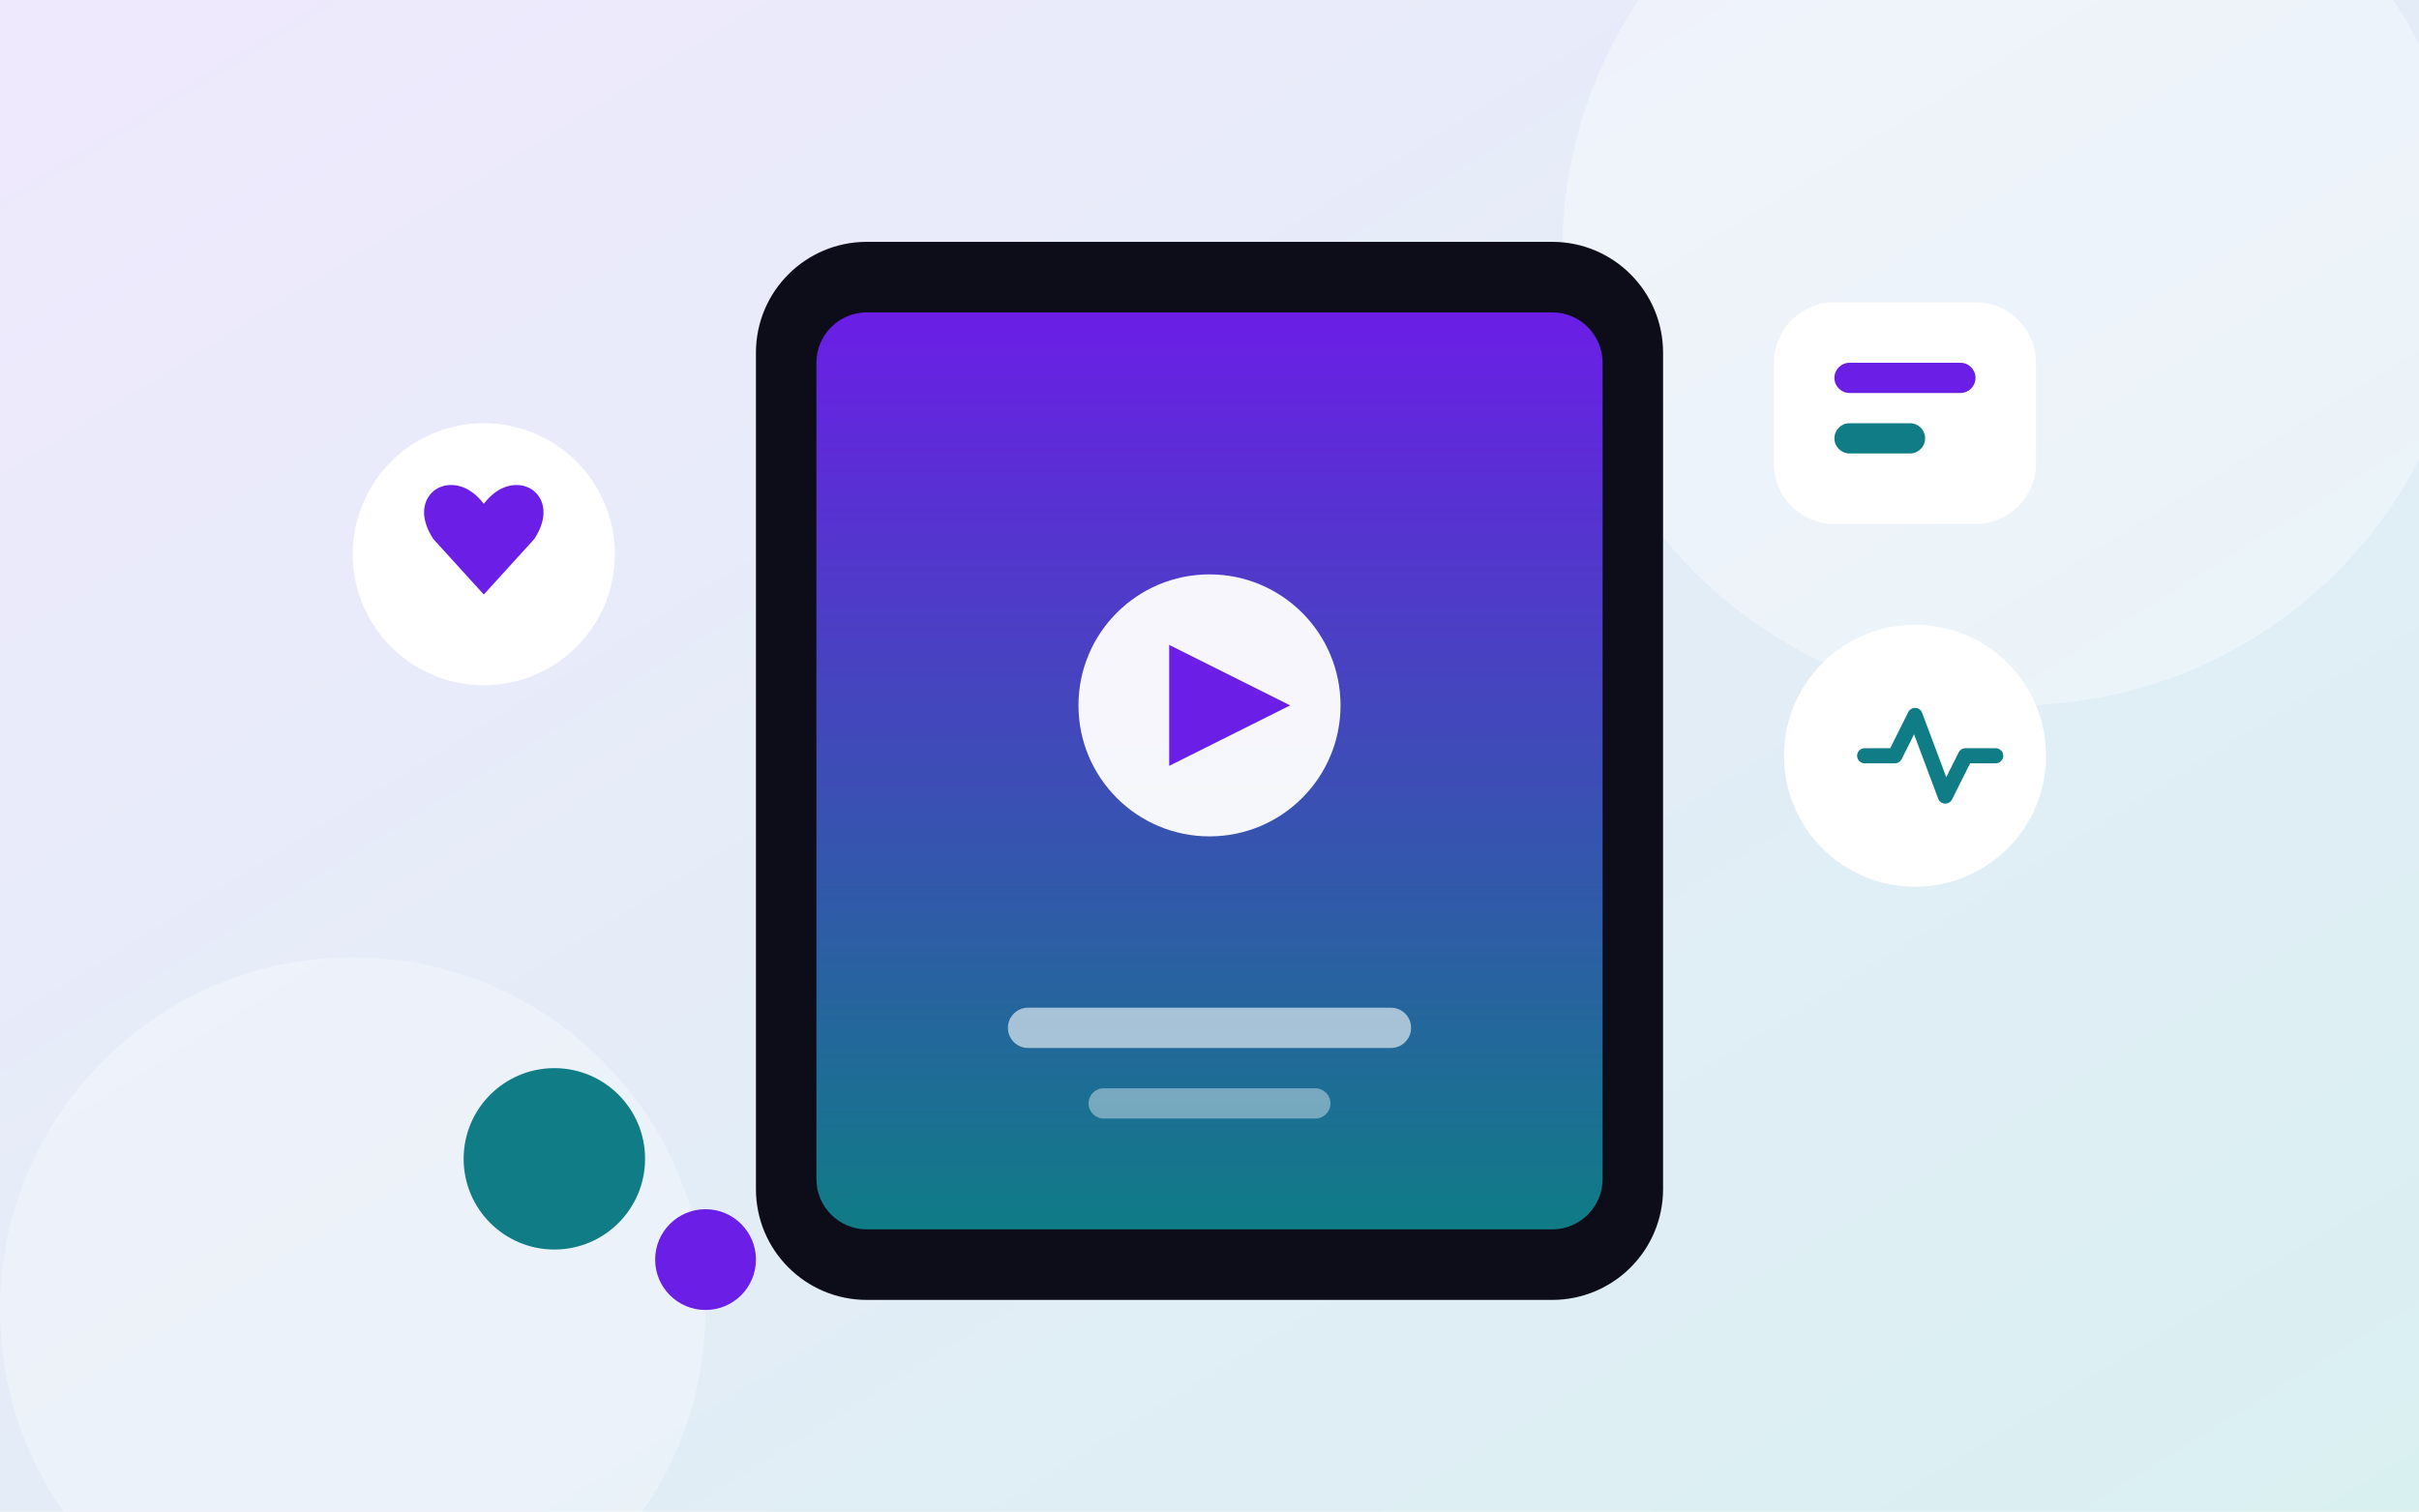
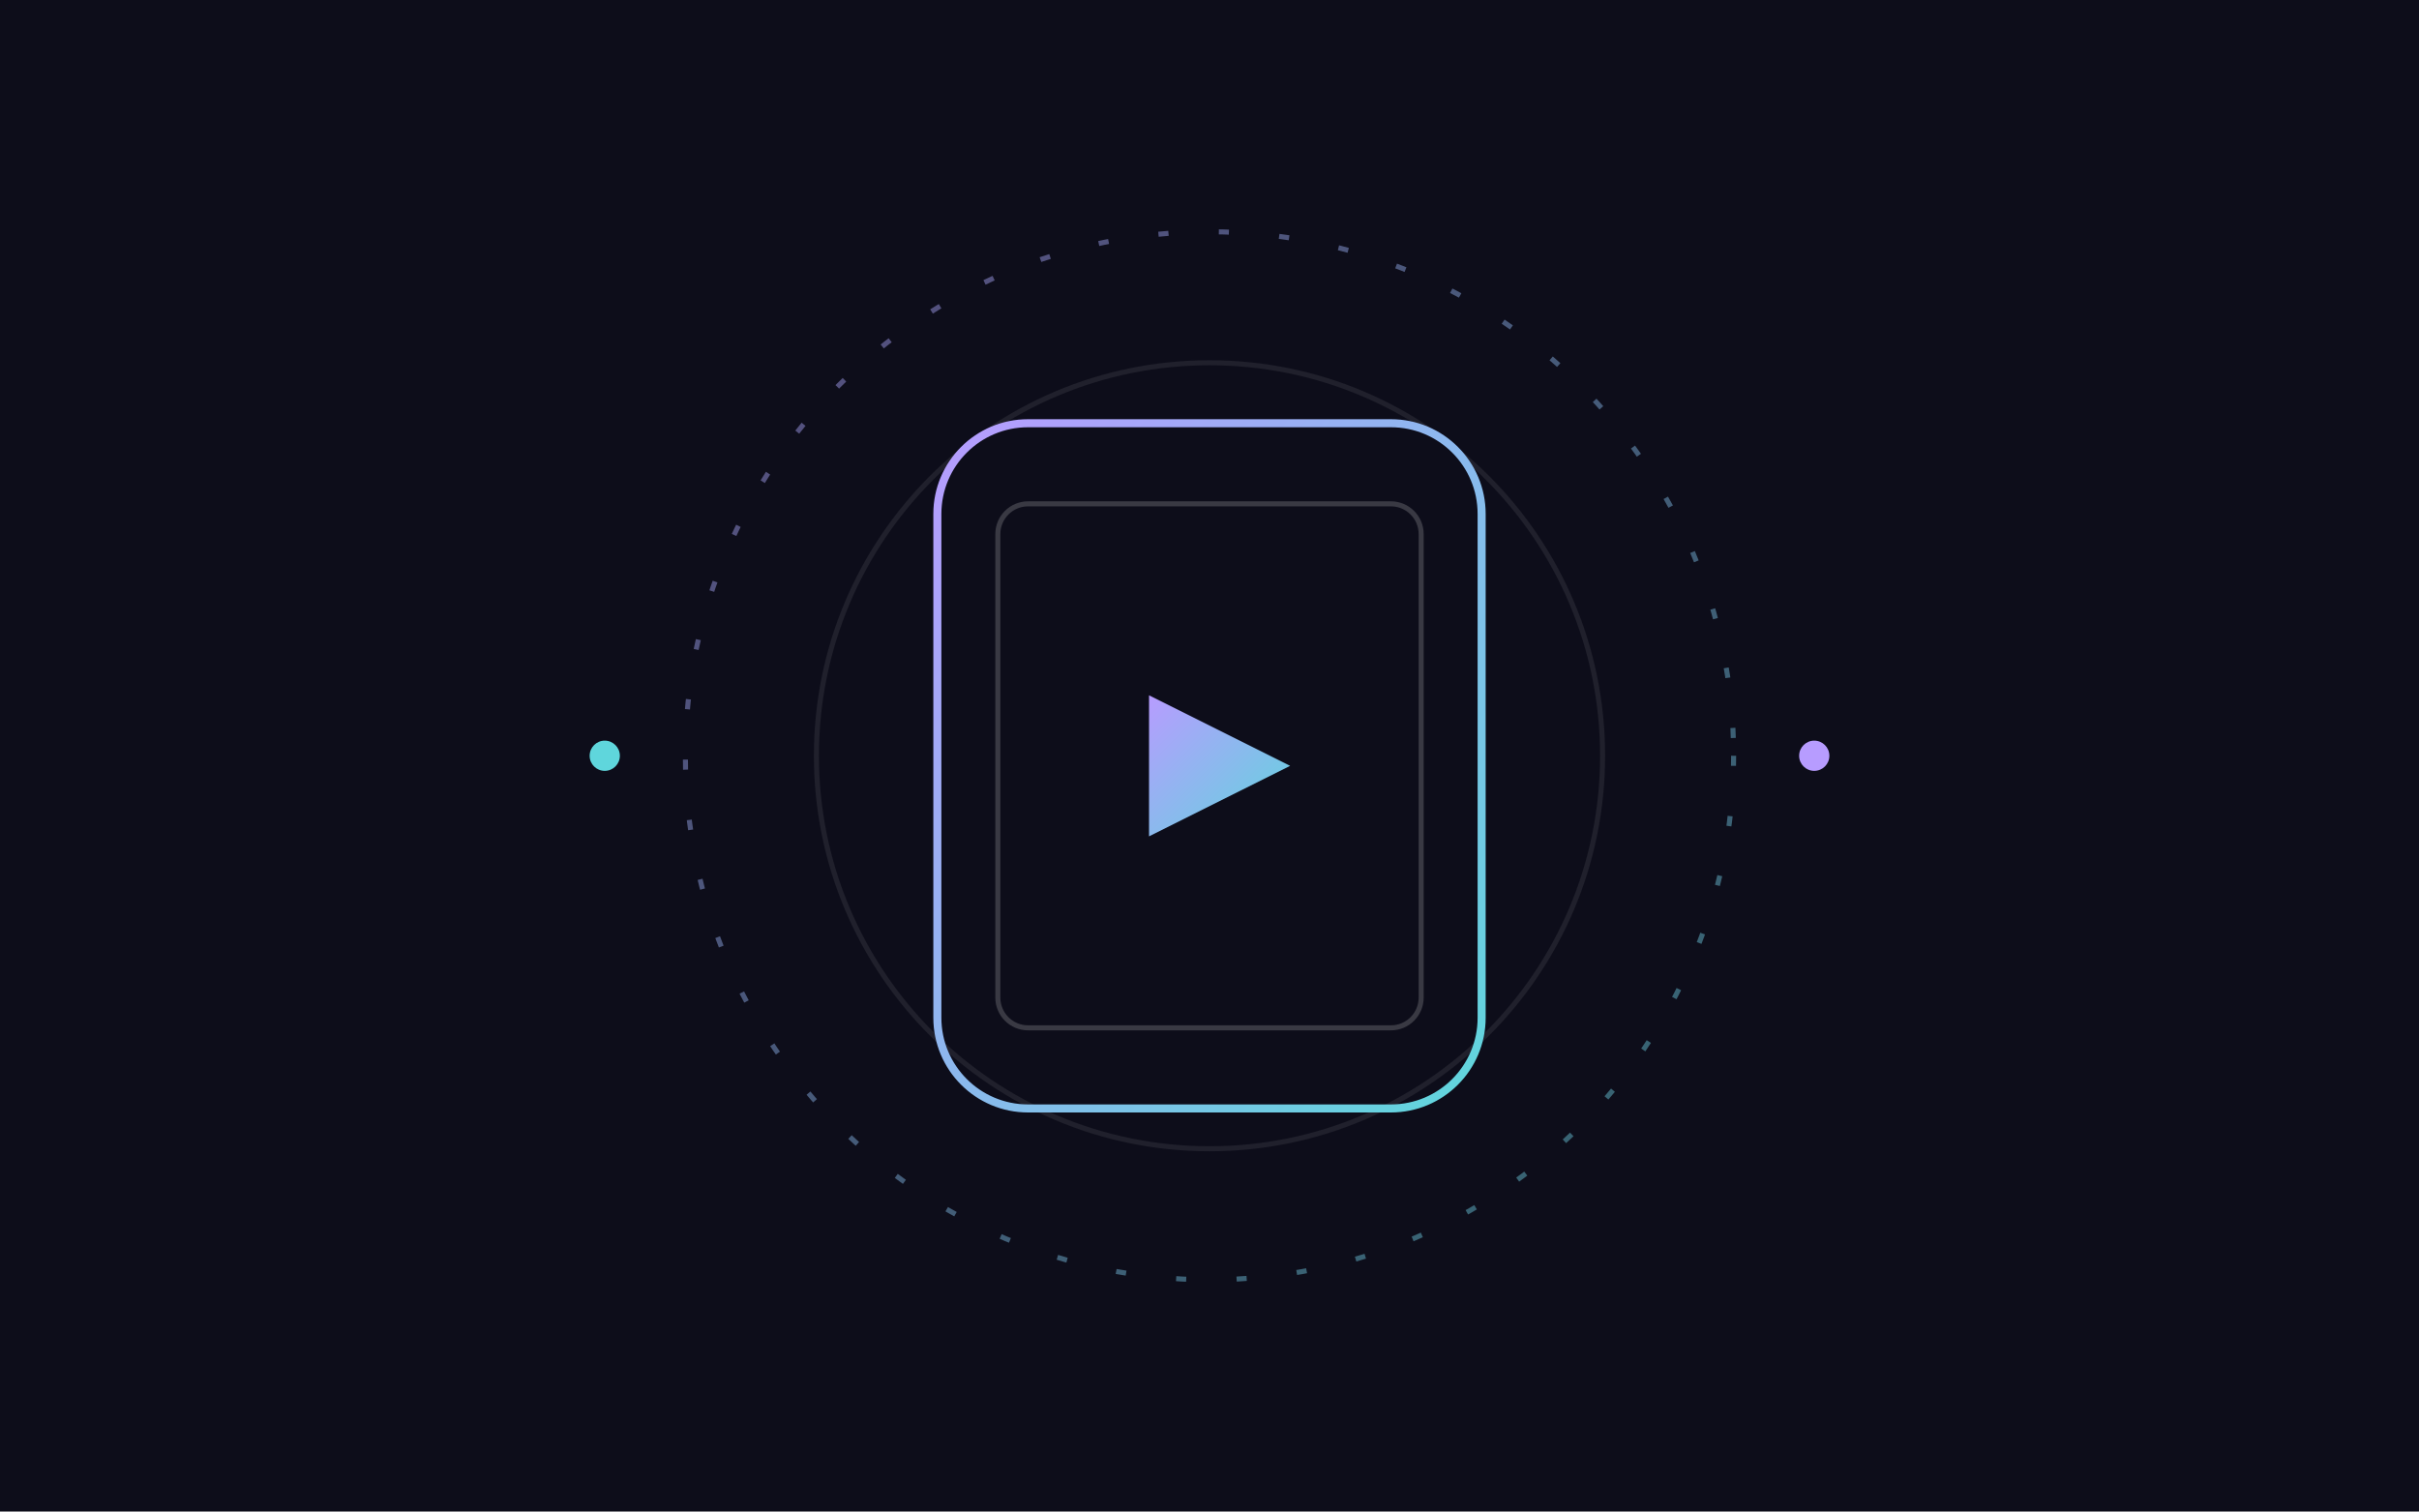
- <svg xmlns="http://www.w3.org/2000/svg" viewBox="0 0 480 300" role="img" aria-label="Tableta con iconos flotantes de salud y pantalla">
+ <svg xmlns="http://www.w3.org/2000/svg" viewBox="0 0 480 300" role="img" aria-label="Icono animado de tableta">
+   <style>
+     .ring { transform-origin: 240px 150px; animation: spin 18s linear infinite; }
+     .tab { animation: float 4.6s ease-in-out infinite; transform-origin: 240px 150px; }
+     .glow { animation: pulse 3.2s ease-in-out infinite; transform-origin: 240px 150px; }
+     .play { animation: pulse 3.2s ease-in-out infinite .6s; transform-origin: 240px 150px; }
+     @keyframes spin { to { transform: rotate(360deg); } }
+     @keyframes float { 0%,100% { transform: translateY(0); } 50% { transform: translateY(-8px); } }
+     @keyframes pulse { 0%,100% { opacity: .35; } 50% { opacity: 1; } }
+   </style>
  <defs>
-     <linearGradient id="bgP" x1="0" y1="0" x2="1" y2="1">
-       <stop offset="0" stop-color="#efe9fd" />
-       <stop offset="1" stop-color="#d9f0f1" />
-     </linearGradient>
-     <linearGradient id="scrP" x1="0" y1="0" x2="0" y2="1">
-       <stop offset="0" stop-color="#6b1ee6" />
-       <stop offset="1" stop-color="#0f7c86" />
+     <linearGradient id="gP" x1="0" y1="0" x2="1" y2="1">
+       <stop offset="0" stop-color="#b79cff" />
+       <stop offset="1" stop-color="#5fd6dc" />
    </linearGradient>
  </defs>
-   <rect width="480" height="300" fill="url(#bgP)" />
-   <circle cx="400" cy="50" r="90" fill="#ffffff" opacity="0.35" />
-   <circle cx="70" cy="260" r="70" fill="#ffffff" opacity="0.3" />
-   <rect x="150" y="48" width="180" height="210" rx="22" fill="#0d0d1a" />
-   <rect x="162" y="62" width="156" height="182" rx="10" fill="url(#scrP)" />
-   <circle cx="240" cy="140" r="26" fill="#ffffff" opacity="0.95" />
-   <path d="M232 128 L256 140 L232 152 Z" fill="#6b1ee6" />
-   <rect x="200" y="200" width="80" height="8" rx="4" fill="#ffffff" opacity="0.6" />
-   <rect x="216" y="216" width="48" height="6" rx="3" fill="#ffffff" opacity="0.4" />
-   <g>
-     <circle cx="96" cy="110" r="26" fill="#ffffff" />
-     <path d="M96 100 C90 92 80 98 86 107 L96 118 L106 107 C112 98 102 92 96 100 Z" fill="#6b1ee6" />
+   <rect width="480" height="300" fill="#0d0d1a" />
+   <circle class="ring" cx="240" cy="150" r="104" fill="none" stroke="url(#gP)" stroke-opacity="0.45" stroke-width="1" stroke-dasharray="2 10" />
+   <circle cx="240" cy="150" r="78" fill="none" stroke="#ffffff" stroke-opacity="0.08" stroke-width="1" />
+   <g class="tab">
+     <rect x="186" y="84" width="108" height="136" rx="18" fill="none" stroke="url(#gP)" stroke-width="1.6" />
+     <rect x="198" y="100" width="84" height="104" rx="6" fill="none" stroke="#ffffff" stroke-opacity="0.18" stroke-width="1" />
+     <path class="play" d="M228 138 L256 152 L228 166 Z" fill="url(#gP)" />
  </g>
-   <g>
-     <circle cx="380" cy="150" r="26" fill="#ffffff" />
-     <path d="M370 150 h6 l4 -8 l6 16 l4 -8 h6" fill="none" stroke="#0f7c86" stroke-width="3" stroke-linecap="round" stroke-linejoin="round" />
-   </g>
-   <g>
-     <rect x="352" y="60" width="52" height="44" rx="12" fill="#ffffff" />
-     <rect x="364" y="72" width="28" height="6" rx="3" fill="#6b1ee6" />
-     <rect x="364" y="84" width="18" height="6" rx="3" fill="#0f7c86" />
-   </g>
-   <g>
-     <circle cx="110" cy="230" r="18" fill="#0f7c86" />
-     <circle cx="140" cy="250" r="10" fill="#6b1ee6" />
-   </g>
+   <circle class="glow" cx="120" cy="150" r="3" fill="#5fd6dc" />
+   <circle class="glow" cx="360" cy="150" r="3" fill="#b79cff" />
</svg>
